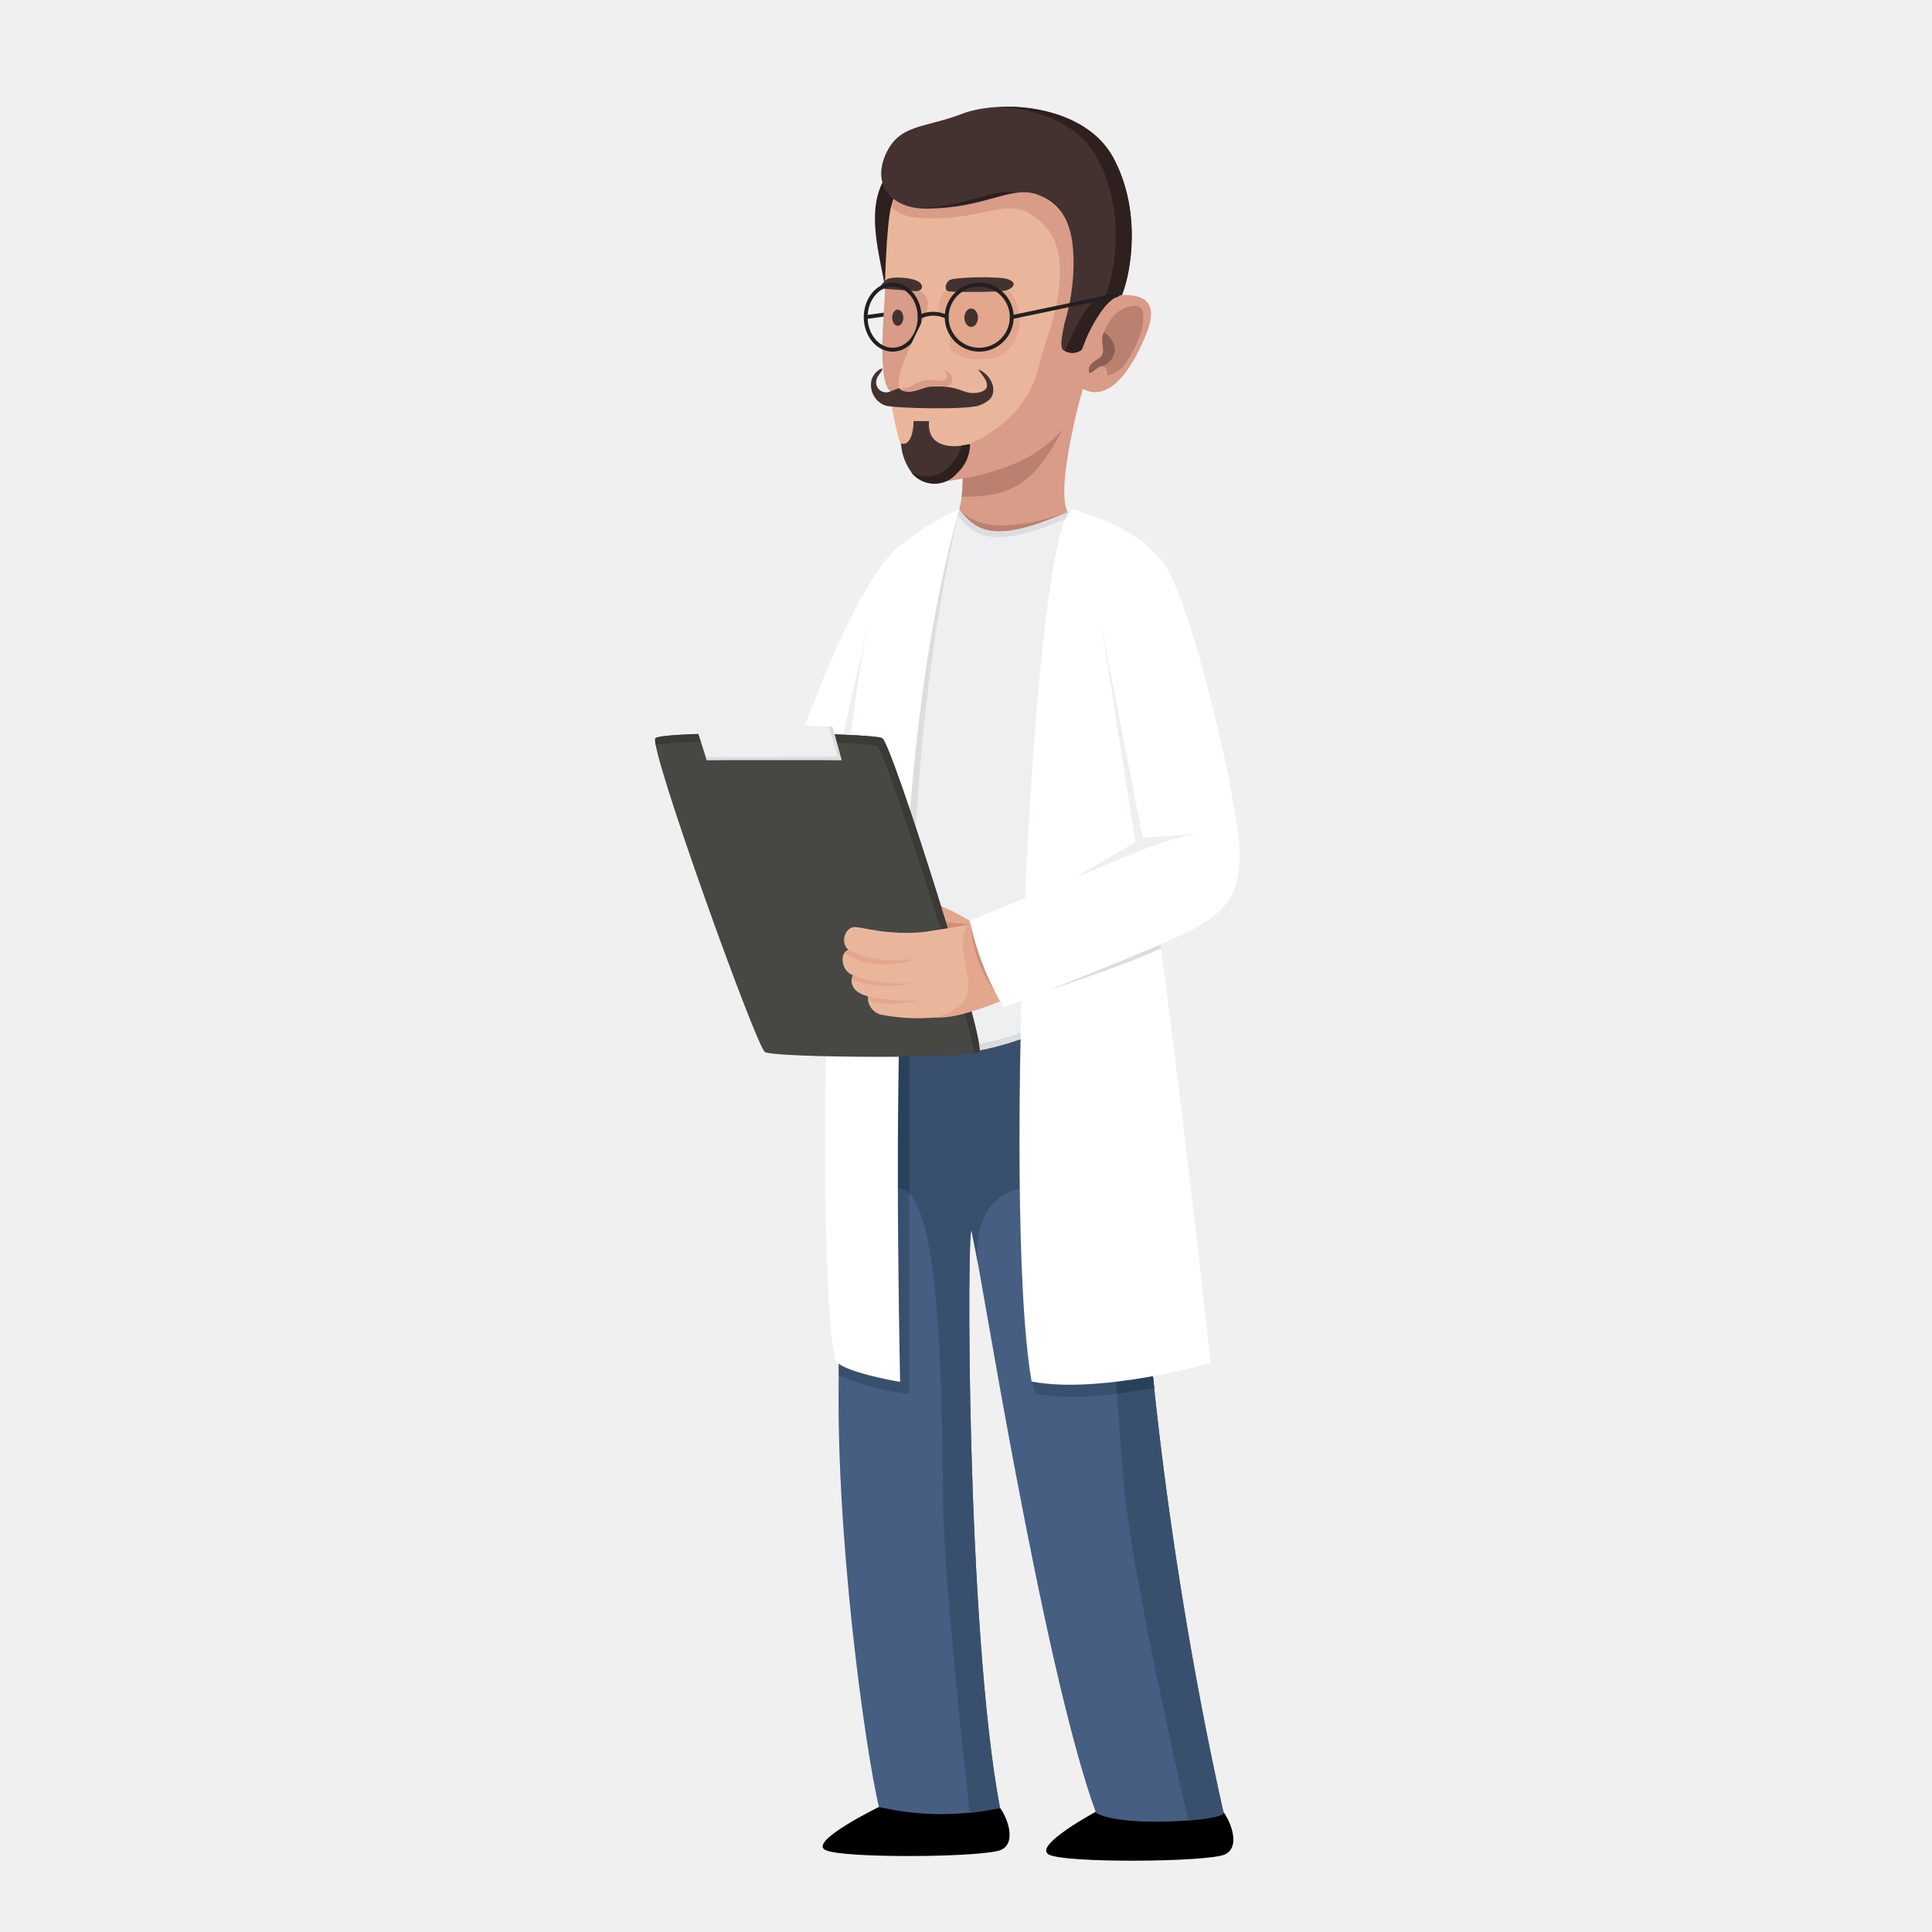
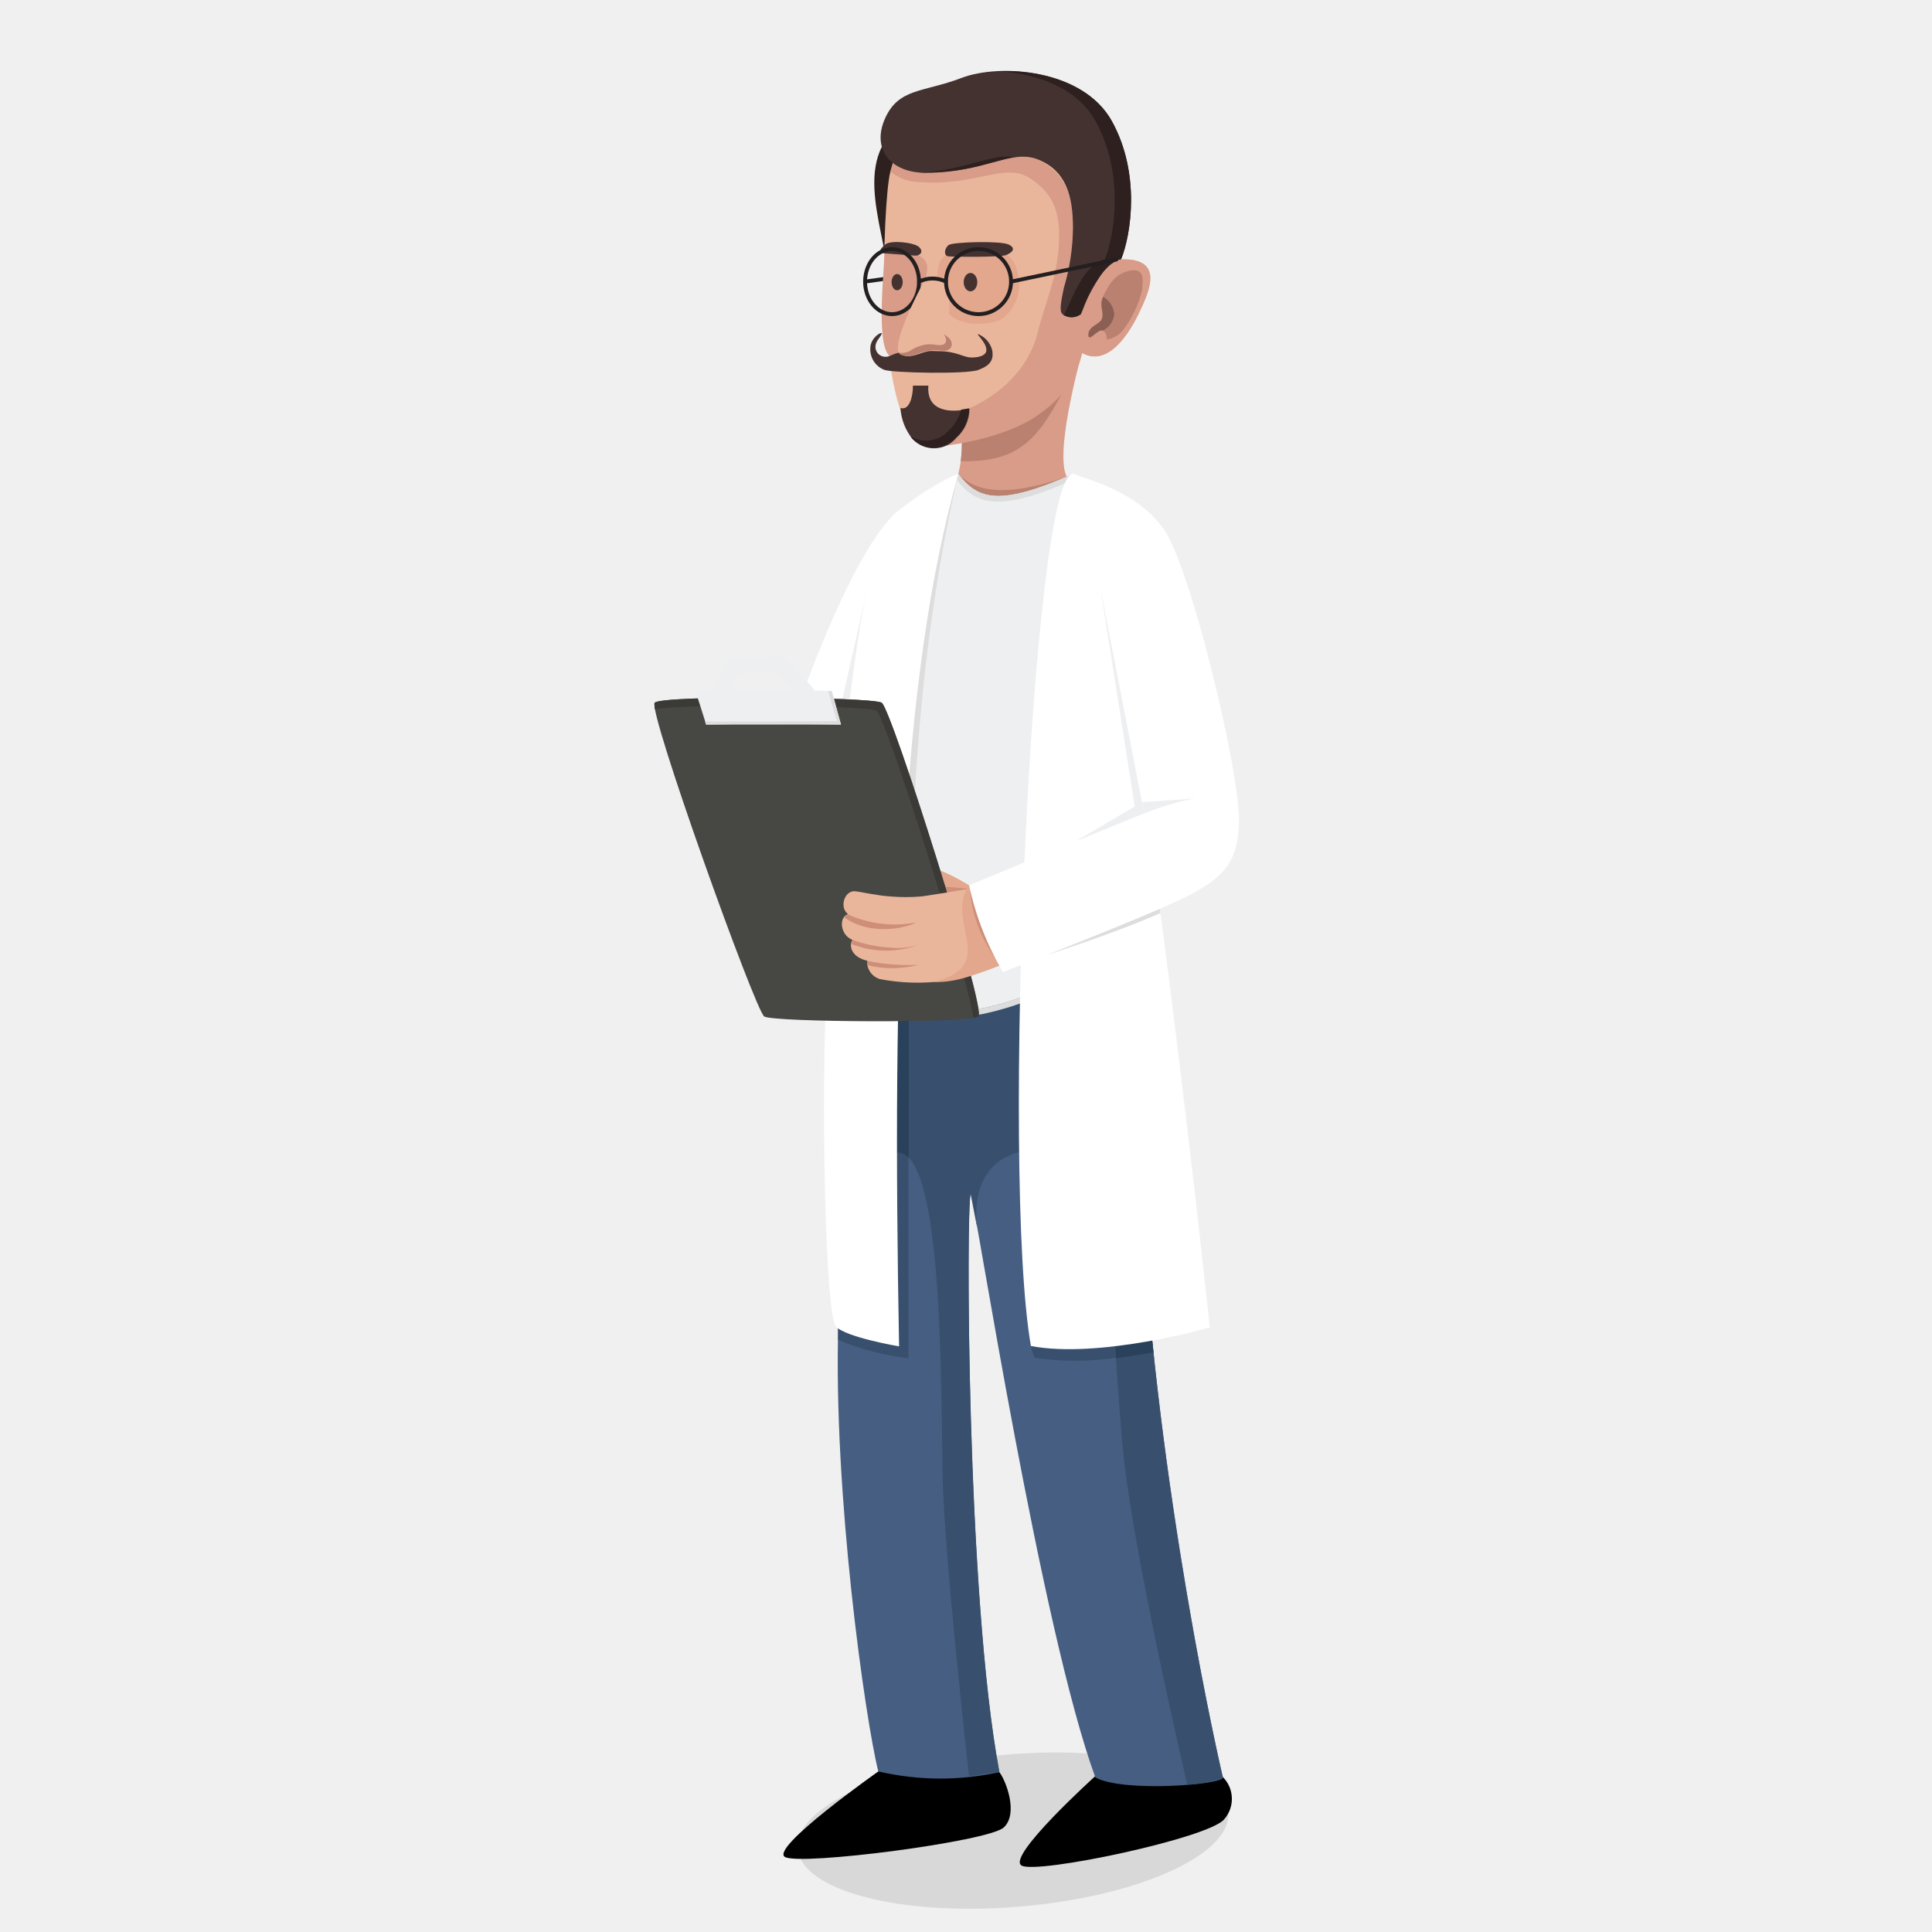
<svg xmlns="http://www.w3.org/2000/svg" id="Layer_1" data-name="Layer 1" viewBox="0 0 250 250">
  <defs>
-     <style>.cls-1,.cls-4{fill:#38506e;}.cls-1{opacity:0;}.cls-2{fill:#506892;}.cls-3{fill:#455e82;}.cls-5{fill:#29415b;}.cls-6{fill:#d89c88;}.cls-7{fill:#ba8170;}.cls-8{fill:#eeeff1;}.cls-9{fill:#ddd;}.cls-10{fill:#fff;}.cls-11{fill:#e2a78d;}.cls-12{fill:#ce8e77;}.cls-13{fill:#474744;}.cls-14{fill:#3b3a37;}.cls-15{fill:#eab69b;}.cls-16{fill:#2d201f;}.cls-17,.cls-20{fill:none;stroke:#231f20;stroke-miterlimit:10;stroke-width:0.5px;}.cls-18{fill:#443231;}.cls-19{fill:#8c5f54;}.cls-20{stroke-linecap:round;}</style>
+     <style>.cls-1,.cls-4{fill:#38506e;}.cls-1{opacity:0;}.cls-2{opacity:0.1;}.cls-3{fill:#455e82;}.cls-5{fill:#29415b;}.cls-6{fill:#d89c88;}.cls-7{fill:#ba8170;}.cls-8{fill:#eeeff1;}.cls-9{fill:#ddd;}.cls-10{fill:#506892;}.cls-11{fill:#fff;}.cls-12{fill:#e2a78d;}.cls-13{fill:#ce8e77;}.cls-14{fill:#474744;}.cls-15{fill:#3b3a37;}.cls-16,.cls-19,.cls-22{fill:none;}.cls-16{stroke:#eeeff1;stroke-linejoin:round;stroke-width:2px;}.cls-16,.cls-22{stroke-linecap:round;}.cls-17{fill:#eab69b;}.cls-18{fill:#2d201f;}.cls-19,.cls-22{stroke:#231f20;stroke-miterlimit:10;stroke-width:0.5px;}.cls-20{fill:#443231;}.cls-21{fill:#8c5f54;}</style>
  </defs>
  <rect class="cls-1" width="250" height="250" />
-   <path d="M113.74,233.82s-9,4.38-7,5.54,20.72,1,22.82,0,.64-4.41-.17-5.44S113.74,233.82,113.74,233.82Z" transform="translate(0 0)" />
-   <path d="M141.83,234.42s-8.13,4.37-6.14,5.54,20.71,1,22.82,0,.64-4.41-.17-5.44S141.83,234.42,141.83,234.42Z" transform="translate(0 0)" />
-   <line class="cls-2" x1="134.85" y1="132.3" x2="116.1" y2="132.47" />
-   <path class="cls-3" d="M134.85,132.3l12.91,19.38c-.27,28.62,7.72,71.19,10.58,82.92.15.92-12.87,2-16.51,0-7-19.07-15.46-73.48-16.09-75.41C124.13,146.36,127.45,137.63,134.85,132.3Z" transform="translate(0 0)" />
-   <path class="cls-3" d="M116.1,132.47s-6.83,21.72-7.52,43.46,3.47,51.08,5.16,57.89a35.39,35.39,0,0,0,15.66.1c-4.4-23.32-4.28-76.66-3.66-74.73C123.75,147.38,120.59,138.33,116.1,132.47Z" transform="translate(0 0)" />
-   <path class="cls-4" d="M125.74,159.18v0l-1.61-23.49h-9c-1.89,6.81-6.06,9.85-6.59,26.59,0,.54,0,8.12,0,8.68,2.48,1.59,3.09,5.77,5.84,5.82,0,0-4.28-23,1.86-23s5.56,32.35,5.85,42.73,3.38,38.05,3.38,38.05l.33,0,3.6-.56C125,210.66,125.12,157.55,125.74,159.18Z" transform="translate(0 0)" />
-   <path class="cls-4" d="M158.34,234.6a495.89,495.89,0,0,1-9.17-56.72l-2.78-28.26L134.85,132.3l-8.63.08c-2.63,1-4.48,2.11-4.48,3.29,0,4.05,4.86,28.17,5,28.78-.11-.54-2-9.56,6.26-10.9,11.82-1.46,10.95,25.9,12.58,40s8.19,42,8.19,42h0a16.27,16.27,0,0,0,4.37-.75Z" transform="translate(0 0)" />
-   <path class="cls-4" d="M117.64,136.64v43.73a32.93,32.93,0,0,1-9.1-2.39l-.41-41.67Z" transform="translate(0 0)" />
-   <path class="cls-5" d="M108.58,162.26c0,.54,0,8.12,0,8.68,2.48,1.59,3.09,5.77,5.84,5.82,0,0-4.28-23,1.86-23a2,2,0,0,1,1.4.68V136.64l-2.74-.1C112.92,142.77,109.09,146.25,108.58,162.26Z" transform="translate(0 0)" />
-   <path class="cls-4" d="M133.49,178.85l.51,1.52c6,.86,9.7.12,15.35-.76l-.18-1.73Z" transform="translate(0 0)" />
-   <path class="cls-5" d="M144.52,180.34c1.51-.2,3.07-.45,4.83-.73l-.18-1.73-4.82.3C144.41,178.9,144.46,179.62,144.52,180.34Z" transform="translate(0 0)" />
-   <path class="cls-4" d="M125.74,159.19c-.93-13.62,12.17-17.53,19.83-5.7l-1.87-24-23.3,3.33C120.77,139,123.4,155.69,125.74,159.19Z" transform="translate(0 0)" />
-   <path class="cls-6" d="M140.11,50.28s-4.24,15-1.43,16.61c-3.57,4.91-15.42,2.37-14.55-1s.44-8.17-.83-9.12S140.11,50.28,140.11,50.28Z" transform="translate(0 0)" />
-   <path class="cls-7" d="M140.11,50.28c-4.94,10.27-6.88,14.14-15.67,14a23.55,23.55,0,0,0,.14-2.4Z" transform="translate(0 0)" />
-   <path class="cls-7" d="M138.17,66.27c-9.43,4.17-11.48,3.09-14.06-.36C126.67,68.72,131.55,68.55,138.17,66.27Z" transform="translate(0 0)" />
-   <path class="cls-8" d="M124.11,65.91c-6.1,16.12-7.71,41.93-8,62.68,0,2.15,0,4.24,0,6.26,4,1.28,10.26,1.42,18.83-2.24l.46-7.61L139,65.91C129.56,70.08,126.69,69.36,124.11,65.91Z" transform="translate(0 0)" />
-   <path class="cls-9" d="M138.94,66.7l.05-.79c-9.43,4.17-12.3,3.45-14.88,0-.26.69-.51,1.4-.75,2.11l.51-1.4C126.45,70.06,129.55,70.84,138.94,66.7Z" transform="translate(0 0)" />
-   <path class="cls-9" d="M134.89,132.61c-8.57,3.65-14.79,3.52-18.83,2.24v.77c4,1.27,10.26,1.41,18.83-2.24Z" transform="translate(0 0)" />
-   <path class="cls-9" d="M124.13,65.91c-4.89,21.18-6.31,43.07-6.32,66.9l-1.71-.34C115.75,107.87,117.74,85.13,124.13,65.91Z" transform="translate(0 0)" />
-   <path class="cls-10" d="M116,71c-5.24,4.72-11.49,21.68-12.39,24.51s7.15.59,7.15.59S121.19,66.3,116,71Z" transform="translate(0 0)" />
-   <path class="cls-8" d="M110.09,95.11c2-4.48,2.22-14.23,2.22-14.23L109.1,95.07Z" transform="translate(0 0)" />
-   <path class="cls-10" d="M124.13,65.91s-3.07,1-8.17,5.11-7.9,42.89-8.8,59.24-.22,44.59,1.14,46,8.17,2.56,8.17,2.56C115.52,129,116.64,92.47,124.13,65.91Z" transform="translate(0 0)" />
-   <path class="cls-10" d="M138.94,65.91c5.95,0,17.7,110.47,17.7,110.47s-14.3,4.09-23.15,2.39C129.57,156.47,133.6,65.91,138.94,65.91Z" transform="translate(0 0)" />
-   <path class="cls-11" d="M120.09,116.85c2,0,6.65,3.09,6.65,3.09a15.65,15.65,0,0,1-6.79.62S118.1,116.85,120.09,116.85Z" transform="translate(0 0)" />
-   <polygon class="cls-12" points="122.64 120.11 125.59 119.61 122.41 119.35 122.64 120.11" />
-   <path class="cls-13" d="M84.81,95.53c1-1,28.09-.76,29.36,0s13.58,39.7,12.54,40.6-26.58.76-27.73,0S83.85,96.49,84.81,95.53Z" transform="translate(0 0)" />
-   <path class="cls-14" d="M114.17,95.53c-1.27-.76-28.4-1-29.36,0-.07.07,0,.38,0,.84,4.3-.73,27.52-.51,28.69.2s11.77,34,12.55,39.74a1.94,1.94,0,0,0,.63-.18C127.75,135.23,115.44,96.3,114.17,95.53Z" transform="translate(0 0)" />
-   <path class="cls-8" d="M90.06,94l1.39,4.35c4.25-.09,10.55-.14,17.44,0L107.71,94C102.4,93.84,95,93.81,90.06,94Z" transform="translate(0 0)" />
-   <polygon class="cls-9" points="91.45 98.36 108.89 98.36 107.71 94.02 107.23 94.02 108.38 97.92 91.32 97.96 91.45 98.36" />
-   <path class="cls-15" d="M119.3,120.63c1.31-.17,6.29-1,6.29-1s5.9,9,4,9.87a27.91,27.91,0,0,1-7.45,2.06C120.22,131.71,118,120.8,119.3,120.63Z" transform="translate(0 0)" />
-   <path class="cls-15" d="M120.28,128.15h-7.07c-1.42,0-1.16,2.56.72,3.14a25.63,25.63,0,0,0,8.23.25C124.27,131.24,121.79,128.15,120.28,128.15Z" transform="translate(0 0)" />
-   <path class="cls-11" d="M112.33,129.5a13.59,13.59,0,0,0,6.62-.06l-6.62-.52A1.88,1.88,0,0,0,112.33,129.5Z" transform="translate(0 0)" />
-   <path class="cls-15" d="M119.43,125.73H111.3c-1.41,0-1.82,2.44.83,3.14s7.28.81,8.28.29S119.43,125.73,119.43,125.73Z" transform="translate(0 0)" />
-   <path class="cls-11" d="M118.91,126.86l-8.51-.64h0a1.24,1.24,0,0,0-.18.51A11.94,11.94,0,0,0,118.91,126.86Z" transform="translate(0 0)" />
-   <path class="cls-15" d="M118.94,123l-8.78-.15c-1.61,0-1.48,2.74.24,3.37a16.79,16.79,0,0,0,4.87,1,8.69,8.69,0,0,0,4-.49C120.27,126.12,118.94,123,118.94,123Z" transform="translate(0 0)" />
-   <path class="cls-11" d="M118.51,124.05a.83.83,0,0,1,.43-1l-8.78-.15a1,1,0,0,0-.85.39C112.16,125.37,116.17,125,118.51,124.05Z" transform="translate(0 0)" />
-   <path class="cls-15" d="M119.3,120.63a23.91,23.91,0,0,1-4,0c-1.9-.13-3.75-.59-4.58-.67-1.5-.13-2.16,2.45-.62,3.13a13.25,13.25,0,0,0,4.73,1.13,13.08,13.08,0,0,0,4.25-.33C120.09,123.6,120.12,120.51,119.3,120.63Z" transform="translate(0 0)" />
-   <path class="cls-11" d="M125.49,119.15c-3.25,4.68,4.06,10.33-4.59,12.52,3,.11,5.62-1.06,8.65-2.19Z" transform="translate(0 0)" />
-   <path class="cls-12" d="M125.59,119.61a17.24,17.24,0,0,0,4,9.87Z" transform="translate(0 0)" />
-   <path class="cls-10" d="M138.94,65.91c2.26.83,8.29,2.34,11.74,7.15s9.72,30.9,9.72,37.54-10.89,7.05-12.26-.75S142.6,83.29,138.94,65.91Z" transform="translate(0 0)" />
-   <path class="cls-9" d="M150.24,122.73l-.08-.53-14.69,6S144.85,125.18,150.24,122.73Z" transform="translate(0 0)" />
-   <polygon class="cls-8" points="148.14 109.85 154.75 107.92 147.87 108.4 148.14 109.85" />
-   <path class="cls-10" d="M125.49,119.15s19-7.87,22.65-9.3,12.26-4.3,12.26.75-1.59,7.19-5.89,9.57-24.64,10.21-24.64,10.21A37.16,37.16,0,0,1,125.49,119.15Z" transform="translate(0 0)" />
-   <polygon class="cls-8" points="147.86 108.43 147.87 108.4 147.86 108.41 142.51 80.88 146.92 108.96 139.27 113.47 147.12 110.25 148.14 109.85 147.86 108.43" />
-   <path class="cls-16" d="M116,21.34c-6.21,5.3.13,16.2-1.37,20.43l2.09-4.23,1.43-15.35S121.05,18.53,116,21.34Z" transform="translate(0 0)" />
-   <line class="cls-17" x1="112.02" y1="41.04" x2="114.85" y2="40.64" />
-   <path class="cls-15" d="M129.48,17.26c-11.33,0-13.37,6.46-14.22,9.7s-2.55,34,5.36,35.61c8.26-1.87,15.41-1.74,19.49-12.29,3.41,1.87,6.16-2.63,7.42-5.32s3.48-7.28-3-6.77C147,24.06,140.8,17.26,129.48,17.26Z" transform="translate(0 0)" />
-   <path class="cls-6" d="M116.89,37.17s2.77,0,3.15,1.74S116.69,50,116.55,50.48c-3.33,2.35-2.27-8.33-2-13.1l2.75-.21" transform="translate(0 0)" />
-   <path class="cls-18" d="M117.33,50.15c-1.57,0-1.93.62-2.62.62a1.28,1.28,0,0,1-1.34-1.25c0-.76.51-1.12.79-1.66s-1.45.35-1.45,1.79a2.83,2.83,0,0,0,1.8,2.81c1,.38,10.61.61,12.21,0s1.93-1.34,1.78-2.46a3.11,3.11,0,0,0-1.78-2.14c-.48-.16,1,1,1,2,0,.61-.68,1-1.87,1S124,50,121.42,50C119.56,50,118.52,50.15,117.33,50.15Z" transform="translate(0 0)" />
-   <path class="cls-11" d="M121.6,38.72c.47-1.2,1.51-1.86,5.11-1.89s4.71,1,5.16,3.6A5.58,5.58,0,0,1,130,45.71c-1.07.9-5.3,1.37-7-.45A7.82,7.82,0,0,1,121.6,38.72Z" transform="translate(0 0)" />
-   <path class="cls-6" d="M137.56,45.26c-.47-.41-.1-2,.17-3.37a27.6,27.6,0,0,0,1.19-7.78c0-4.25-.92-7-4.46-8.85S127.71,27,119.82,27a5.71,5.71,0,0,1-4.07-1.61c-.18.52-.33,1-.44,1.45a5.81,5.81,0,0,0,3.32,1.33c7.86.67,11.36-2.62,14.73-.46s4.06,5,3.7,9.2S135.23,44,134.34,47.7s-3.71,7.41-8.85,9.76c-3.83,2-1.88,2.9-3.31,4.85,4.34-.59,15.61-2.36,17.93-12C140.11,50.28,143.13,43.2,137.56,45.26Z" transform="translate(0 0)" />
-   <path class="cls-18" d="M137.73,41.89a27.6,27.6,0,0,0,1.19-7.78c0-4.25-.92-7.39-4.46-8.85S127.71,27,119.82,27c-4.41,0-7-3-5.23-7s5-3.38,9.93-5.28,15.69-1.16,19.44,5.58,2.48,14.72,1.2,17.88c-2.43.54-3.9,4.16-5.22,7.1a2,2,0,0,1-2.38,0C137.09,44.85,137.46,43.29,137.73,41.89Z" transform="translate(0 0)" />
-   <path class="cls-16" d="M144,20.28c-2.82-5.07-9.57-6.74-14.87-6.45,4.86.21,10.3,2,12.76,6.45,3.74,6.74,2.48,14.72,1.2,17.88-2.43.54-3.9,4.16-5.22,7.1l-.16.08a2,2,0,0,0,2.27-.08c1.32-2.94,2.79-6.56,5.22-7.1C146.44,35,147.7,27,144,20.28Z" transform="translate(0 0)" />
-   <path class="cls-16" d="M119.06,26.92a6.34,6.34,0,0,0,.76,0c5.6,0,8.84-1.59,11.52-2C128.36,24.42,125.27,26.63,119.06,26.92Z" transform="translate(0 0)" />
-   <path class="cls-6" d="M147.53,45c1.23-2.6,3.31-7-2.42-6.79-2.57.44-7.14,8.74-5,12.11C143.52,52.15,146.27,47.65,147.53,45Z" transform="translate(0 0)" />
-   <path class="cls-7" d="M146.44,39.62c-1.9.3-2.91,1.71-3.74,3.67-.32,1.07.19,1.62,0,2.49s-1.79,1-1.79,2.13,1.22-.79,1.86-.51.51,1.15.51,1.15a3.3,3.3,0,0,0,2.17-1.27,13.86,13.86,0,0,0,2.42-5.13C147.93,41.11,148.35,39.32,146.44,39.62Z" transform="translate(0 0)" />
-   <path class="cls-19" d="M144.28,45.26A2.89,2.89,0,0,0,142.84,43l0,0-.16.46c-.21.94.22,1.48,0,2.29s-1.79,1-1.79,2.13,1.22-.79,1.86-.51A2.63,2.63,0,0,0,144.28,45.26Z" transform="translate(0 0)" />
-   <path class="cls-18" d="M114.55,37.38l4,.3c.6,0,1.1-.52.46-1.13s-3.67-.91-4.36-.32S113.65,37.32,114.55,37.38Z" transform="translate(0 0)" />
-   <path class="cls-18" d="M118.21,54.49h2c-.23,2.72,1.79,3.77,5.32,3a5.1,5.1,0,0,1-1.68,3.75,3.8,3.8,0,0,1-5.7.14,7,7,0,0,1-1.56-4C117.79,57.77,118.23,55.83,118.21,54.49Z" transform="translate(0 0)" />
-   <path class="cls-16" d="M124.46,57.63a5.87,5.87,0,0,1-1.56,2.67,3.93,3.93,0,0,1-5,.77c.07.09.13.19.21.28a3.8,3.8,0,0,0,5.7-.14,5.1,5.1,0,0,0,1.68-3.75C125.13,57.54,124.79,57.59,124.46,57.63Z" transform="translate(0 0)" />
-   <ellipse class="cls-18" cx="116.17" cy="41.11" rx="0.72" ry="1.05" />
-   <ellipse class="cls-18" cx="125.67" cy="41.11" rx="0.88" ry="1.19" />
-   <path class="cls-18" d="M130.29,37.55c-.84.31-6.85.24-7.49.16s-.52-1.06.06-1.46,6.62-.55,7.69-.08S131.14,37.24,130.29,37.55Z" transform="translate(0 0)" />
-   <ellipse class="cls-17" cx="115.51" cy="41.04" rx="3.49" ry="4.21" />
-   <path class="cls-15" d="M119.56,41.19c-.33.55-4.56,8.56-2.91,9.29s2.8-.72,4.92-.53c1.18.11,2-9,.79-9.06C121.4,40.63,119.88,40.64,119.56,41.19Z" transform="translate(0 0)" />
-   <line class="cls-20" x1="144.54" y1="38.19" x2="130.92" y2="41.04" />
-   <path class="cls-20" d="M122.5,41a4,4,0,0,0-3.5,0" transform="translate(0 0)" />
-   <circle class="cls-17" cx="126.71" cy="41.04" r="4.21" />
-   <path class="cls-6" d="M116.4,50.24a2.33,2.33,0,0,0,1.5-.28,4.93,4.93,0,0,1,2.13-.8c1-.1,1.93.35,2.34-.13s-.18-1.18-.18-1.18.87.43,1,1a.79.79,0,0,1-.58,1.08c-.46.18-.68-.09-2,0-1.14.1-2.33.72-2.88.72C116.55,50.72,116.4,50.24,116.4,50.24Z" transform="translate(0 0)" />
+   <ellipse class="cls-2" cx="131.09" cy="236.87" rx="27.95" ry="9.87" transform="translate(-19.3 11.76) rotate(-4.78)" />
+   <path d="M113.66,229.22s-14.08,9.91-12.09,11.07,26.38-2,28.32-3.82.24-6.12-.57-7.15S113.66,229.22,113.66,229.22Z" transform="translate(0 0)" />
+   <path d="M141.74,229.82s-11.54,10.42-9.55,11.58,24.34-3.57,26.23-6a4,4,0,0,0-.17-5.44C157.45,228.89,141.74,229.82,141.74,229.82Z" transform="translate(0 0)" />
+   <path class="cls-3" d="M134.77,127.7l12.91,19.38c-.28,28.62,7.72,71.19,10.57,82.92.16.92-12.87,2-16.51,0-7-19.07-15.45-73.48-16.08-75.41C124,141.76,127.37,133,134.77,127.7Z" transform="translate(0 0)" />
+   <path class="cls-3" d="M116,127.87s-6.83,21.72-7.52,43.47,3.47,51.07,5.17,57.88a35.38,35.38,0,0,0,15.66.1c-4.41-23.32-4.29-76.66-3.66-74.73C123.66,142.78,120.51,133.73,116,127.87Z" transform="translate(0 0)" />
+   <path class="cls-4" d="M149.08,173.28,146.3,145l-1.26-1.9-1.42-18.24-23.3,3.33c0,.8.13,1.77.24,2.86h-5.48c-.08.3-.17.59-.26.87l-6.78-.23.41,41.68a33.28,33.28,0,0,0,9.1,2.38v-26c4.64,4.62,4.19,32.54,4.45,42.05.28,10.38,3.39,38,3.39,38l.32,0,3.61-.56c-4.26-22.55-4.29-73.13-3.72-74.73.58,3,1,5.09,1,5.26-.11-.54-2-9.56,6.26-10.9,8.22-1,10.31,11.91,11.36,24.63l-10.86.68.51,1.51a35.49,35.49,0,0,0,10.52,0c.37,4.81.63,9.48,1.06,13.23,1.63,14.12,8.18,42,8.18,42h0a16.19,16.19,0,0,0,4.37-.75,2.18,2.18,0,0,0,.21-.22A498.18,498.18,0,0,1,149.08,173.28Z" transform="translate(0 0)" />
+   <path class="cls-5" d="M108.49,157.66c0,.54,0,8.12,0,8.68,2.49,1.59,3.1,5.77,5.85,5.82,0,0-4.28-23,1.85-23a1.94,1.94,0,0,1,1.4.67V132l-2.73-.1C112.83,138.17,109,141.65,108.49,157.66Z" transform="translate(0 0)" />
+   <path class="cls-5" d="M144.43,175.75c1.51-.21,3.07-.46,4.83-.74l-.18-1.73-4.82.3C144.32,174.3,144.38,175,144.43,175.75Z" transform="translate(0 0)" />
+   <path class="cls-6" d="M140,45.68s-4.24,15-1.44,16.61c-3.57,4.91-15.42,2.37-14.55-1s.45-8.18-.83-9.13S140,45.68,140,45.68Z" transform="translate(0 0)" />
+   <path class="cls-7" d="M140,45.68c-4.95,10.27-6.89,14.15-15.68,14a23.74,23.74,0,0,0,.15-2.4Z" transform="translate(0 0)" />
+   <path class="cls-7" d="M138.08,61.67c-9.42,4.17-11.48,3.09-14.05-.35C126.58,64.12,131.46,64,138.08,61.67Z" transform="translate(0 0)" />
+   <path class="cls-8" d="M124,61.32c-6.1,16.11-7.72,41.92-8,62.68,0,2.14,0,4.23,0,6.25,4,1.28,10.26,1.42,18.82-2.24l.47-7.61,3.63-59.08C129.48,65.48,126.6,64.76,124,61.32Z" transform="translate(0 0)" />
+   <path class="cls-9" d="M138.86,62.1l0-.78c-9.42,4.16-12.3,3.44-14.87,0-.26.68-.51,1.39-.75,2.11q.24-.72.51-1.41C126.36,65.46,129.47,66.25,138.86,62.1Z" transform="translate(0 0)" />
+   <path class="cls-9" d="M134.8,128c-8.56,3.66-14.79,3.52-18.82,2.24V131c4,1.27,10.26,1.41,18.82-2.24Z" transform="translate(0 0)" />
+   <line class="cls-10" x1="134.77" y1="127.7" x2="116.01" y2="127.87" />
+   <path class="cls-9" d="M124,61.32c-4.88,21.17-6.31,43.07-6.31,66.89l-1.72-.34C115.67,103.27,117.65,80.53,124,61.32Z" transform="translate(0 0)" />
+   <path class="cls-11" d="M115.87,66.42c-5.23,4.73-11.49,21.68-12.38,24.51s7.15.59,7.15.59S121.11,61.7,115.87,66.42Z" transform="translate(0 0)" />
+   <path class="cls-8" d="M110,90.52c2-4.49,2.21-14.24,2.21-14.24L109,90.47Z" transform="translate(0 0)" />
+   <path class="cls-11" d="M124,61.32s-3.06,1-8.17,5.1-7.89,42.9-8.79,59.24-.23,44.59,1.13,46,8.17,2.56,8.17,2.56C115.43,124.42,116.55,87.87,124,61.32Z" transform="translate(0 0)" />
+   <path class="cls-11" d="M138.85,61.32c6,0,17.7,110.46,17.7,110.46s-14.3,4.09-23.15,2.39C129.49,151.87,133.52,61.32,138.85,61.32Z" transform="translate(0 0)" />
+   <path class="cls-12" d="M120,112.25c2,0,6.65,3.09,6.65,3.09a15.68,15.68,0,0,1-6.8.62S118,112.25,120,112.25Z" transform="translate(0 0)" />
+   <polygon class="cls-13" points="122.55 115.51 125.51 115.01 122.32 114.75 122.55 115.51" />
+   <path class="cls-14" d="M84.72,90.93c1-1,28.1-.76,29.37,0s13.57,39.71,12.53,40.6-26.58.76-27.73,0S83.77,91.89,84.72,90.93Z" transform="translate(0 0)" />
+   <path class="cls-15" d="M114.09,90.93c-1.27-.76-28.41-1-29.37,0-.07.07,0,.38,0,.84,4.3-.73,27.53-.51,28.7.2s11.76,34,12.54,39.74a1.47,1.47,0,0,0,.63-.18C127.66,130.64,115.35,91.7,114.09,90.93Z" transform="translate(0 0)" />
+   <path class="cls-8" d="M90,89.41l1.38,4.35c4.25-.09,10.56-.14,17.45,0l-1.19-4.34C102.31,89.24,94.92,89.21,90,89.41Z" transform="translate(0 0)" />
+   <polygon class="cls-9" points="91.36 93.76 108.81 93.76 107.62 89.42 107.15 89.42 108.3 93.32 91.23 93.36 91.36 93.76" />
+   <polyline class="cls-16" points="93.32 89.42 95.02 86.18 100.99 86.02 104.42 89.64" />
+   <path class="cls-17" d="M119.22,116c1.3-.17,6.29-1,6.29-1s5.9,9,4,9.87a27.81,27.81,0,0,1-7.45,2.06C120.13,127.11,117.92,116.2,119.22,116Z" transform="translate(0 0)" />
+   <path class="cls-17" d="M120.19,123.55h-7.07c-1.41,0-1.16,2.56.72,3.14a25.65,25.65,0,0,0,8.23.25C124.19,126.64,121.7,123.55,120.19,123.55Z" transform="translate(0 0)" />
+   <path class="cls-13" d="M112.25,124.9a13.59,13.59,0,0,0,6.62-.06l-6.62-.52A1.61,1.61,0,0,0,112.25,124.9Z" transform="translate(0 0)" />
+   <path class="cls-17" d="M119.34,121.13h-8.13c-1.4,0-1.81,2.44.83,3.14s7.28.81,8.28.29S119.34,121.13,119.34,121.13Z" transform="translate(0 0)" />
+   <path class="cls-13" d="M118.83,122.26l-8.51-.64h0a1.17,1.17,0,0,0-.19.51A12,12,0,0,0,118.83,122.26Z" transform="translate(0 0)" />
+   <path class="cls-17" d="M118.85,118.4l-8.77-.15c-1.62,0-1.49,2.74.24,3.37a16.66,16.66,0,0,0,4.86,1,8.63,8.63,0,0,0,4-.49C120.18,121.52,118.85,118.4,118.85,118.4Z" transform="translate(0 0)" />
+   <path class="cls-13" d="M118.42,119.45a.83.83,0,0,1,.43-1l-8.77-.15a1,1,0,0,0-.86.39C112.07,120.77,116.09,120.44,118.42,119.45Z" transform="translate(0 0)" />
+   <path class="cls-17" d="M119.22,116a23,23,0,0,1-4,0c-1.89-.13-3.75-.59-4.57-.67-1.5-.13-2.17,2.45-.62,3.13a14.78,14.78,0,0,0,9,.81C120,119,120,115.91,119.22,116Z" transform="translate(0 0)" />
+   <path class="cls-12" d="M125.4,114.55c-3.24,4.69,4.06,10.33-4.58,12.52,3,.11,5.61-1.06,8.64-2.19Z" transform="translate(0 0)" />
+   <path class="cls-13" d="M125.51,115a17.16,17.16,0,0,0,4,9.87Z" transform="translate(0 0)" />
+   <path class="cls-11" d="M138.85,61.32c2.27.82,8.3,2.33,11.74,7.15s9.73,30.89,9.73,37.53-10.9,7-12.27-.74S142.51,78.69,138.85,61.32Z" transform="translate(0 0)" />
+   <path class="cls-9" d="M150.16,118.14l-.08-.54-14.69,6S144.77,120.58,150.16,118.14Z" transform="translate(0 0)" />
+   <polygon class="cls-8" points="148.05 105.26 154.66 103.32 147.79 103.8 148.05 105.26" />
+   <path class="cls-11" d="M125.4,114.55s19-7.87,22.65-9.29,12.27-4.31,12.27.74-1.59,7.19-5.9,9.57-24.63,10.21-24.63,10.21A37.09,37.09,0,0,1,125.4,114.55Z" transform="translate(0 0)" />
+   <polygon class="cls-8" points="147.77 103.83 147.79 103.8 147.77 103.81 142.43 76.28 146.83 104.36 139.18 108.87 147.03 105.66 148.05 105.26 147.77 103.83" />
+   <path class="cls-18" d="M115.91,16.74c-6.2,5.3.14,16.2-1.36,20.43l2.08-4.23,1.43-15.35S121,13.93,115.91,16.74Z" transform="translate(0 0)" />
+   <line class="cls-19" x1="111.94" y1="36.44" x2="114.76" y2="36.04" />
+   <path class="cls-17" d="M129.39,12.66c-11.33,0-13.36,6.46-14.21,9.7s-2.56,34,5.35,35.62c8.26-1.88,15.41-1.75,19.5-12.3,3.4,1.87,6.15-2.63,7.42-5.31s3.47-7.29-3-6.78C146.9,19.47,140.72,12.66,129.39,12.66Z" transform="translate(0 0)" />
+   <path class="cls-6" d="M116.81,32.58s2.76,0,3.15,1.74-3.36,11-3.49,11.56c-3.34,2.36-2.28-8.33-2-13.09l2.74-.21" transform="translate(0 0)" />
+   <path class="cls-20" d="M117.24,45.55c-1.57,0-1.93.62-2.61.62a1.29,1.29,0,0,1-1.35-1.25c0-.76.51-1.11.79-1.66s-1.45.35-1.45,1.79a2.83,2.83,0,0,0,1.81,2.81c1,.38,10.6.61,12.2,0s1.93-1.34,1.78-2.46a3.06,3.06,0,0,0-1.78-2.14c-.48-.16,1,1,1,2,.05.61-.69,1-1.88,1s-1.85-.82-4.39-.82C119.48,45.35,118.44,45.55,117.24,45.55Z" transform="translate(0 0)" />
+   <path class="cls-12" d="M121.51,34.12c.47-1.19,1.52-1.86,5.11-1.89s4.72,1,5.17,3.6a5.55,5.55,0,0,1-1.92,5.28c-1.06.9-5.3,1.37-7-.45A7.85,7.85,0,0,1,121.51,34.12Z" transform="translate(0 0)" />
+   <path class="cls-6" d="M137.47,40.66c-.47-.41-.09-2,.18-3.37a28,28,0,0,0,1.19-7.78c0-4.25-.92-7-4.46-8.85s-6.76,1.7-14.64,1.7a5.71,5.71,0,0,1-4.08-1.61c-.18.52-.32,1-.44,1.45a5.85,5.85,0,0,0,3.33,1.34c7.85.66,11.36-2.63,14.73-.47s4.05,5,3.69,9.2-1.82,7.17-2.72,10.83-3.71,7.41-8.85,9.76c-3.83,2-1.87,2.9-3.31,4.85,4.35-.59,15.61-2.36,17.94-12C140,45.68,143,38.6,137.47,40.66Z" transform="translate(0 0)" />
+   <path class="cls-20" d="M137.65,37.29a28,28,0,0,0,1.19-7.78c0-4.25-.92-7.39-4.46-8.85s-6.76,1.7-14.64,1.7c-4.41,0-7-3-5.23-7s4.95-3.38,9.92-5.28,15.7-1.16,19.44,5.58,2.49,14.72,1.2,17.88c-2.42.54-3.89,4.16-5.21,7.1a2,2,0,0,1-2.39,0C137,40.25,137.38,38.69,137.65,37.29Z" transform="translate(0 0)" />
+   <path class="cls-18" d="M143.87,15.68c-2.81-5.06-9.57-6.74-14.86-6.45,4.86.21,10.3,2,12.75,6.45,3.74,6.74,2.49,14.72,1.2,17.88-2.43.54-3.89,4.16-5.21,7.1l-.17.08a2,2,0,0,0,2.28-.08c1.32-2.94,2.79-6.56,5.21-7.1C146.36,30.4,147.62,22.42,143.87,15.68Z" transform="translate(0 0)" />
+   <path class="cls-18" d="M119,22.33c.25,0,.51,0,.77,0,5.59,0,8.83-1.59,11.51-2C128.27,19.82,125.18,22,119,22.33Z" transform="translate(0 0)" />
+   <path class="cls-6" d="M147.45,40.37c1.22-2.6,3.31-7-2.42-6.8-2.57.44-7.15,8.74-5,12.11C143.43,47.55,146.18,43.05,147.45,40.37Z" transform="translate(0 0)" />
+   <path class="cls-7" d="M146.36,35c-1.91.3-2.91,1.71-3.74,3.67-.32,1.07.19,1.62,0,2.49s-1.79,1-1.79,2.14,1.21-.8,1.85-.51.51,1.14.51,1.14a3.3,3.3,0,0,0,2.17-1.27,13.83,13.83,0,0,0,2.43-5.13C147.84,36.51,148.26,34.72,146.36,35Z" transform="translate(0 0)" />
+   <path class="cls-21" d="M144.19,40.66a2.91,2.91,0,0,0-1.44-2.26v0l-.17.46c-.2.94.23,1.48.05,2.29s-1.79,1-1.79,2.14,1.21-.8,1.85-.51A2.66,2.66,0,0,0,144.19,40.66Z" transform="translate(0 0)" />
+   <path class="cls-20" d="M114.47,32.79l4,.29c.6,0,1.09-.52.45-1.12s-3.66-.92-4.36-.33S113.57,32.72,114.47,32.79Z" transform="translate(0 0)" />
+   <path class="cls-20" d="M118.13,49.9h2c-.23,2.71,1.79,3.76,5.32,3a5.07,5.07,0,0,1-1.68,3.75,3.79,3.79,0,0,1-5.7.14,7,7,0,0,1-1.55-4C117.7,53.17,118.15,51.23,118.13,49.9Z" transform="translate(0 0)" />
+   <path class="cls-18" d="M124.38,53a5.91,5.91,0,0,1-1.57,2.67,3.91,3.91,0,0,1-5,.77c.07.09.12.19.2.28a3.79,3.79,0,0,0,5.7-.14,5.07,5.07,0,0,0,1.68-3.75A10.32,10.32,0,0,1,124.38,53Z" transform="translate(0 0)" />
+   <ellipse class="cls-20" cx="116.09" cy="36.51" rx="0.72" ry="1.05" />
+   <ellipse class="cls-20" cx="125.58" cy="36.51" rx="0.88" ry="1.19" />
+   <path class="cls-20" d="M130.21,33c-.85.31-6.86.24-7.5.17s-.51-1.07.06-1.47,6.62-.55,7.69-.08S131.05,32.64,130.21,33Z" transform="translate(0 0)" />
+   <ellipse class="cls-19" cx="115.43" cy="36.44" rx="3.49" ry="4.21" />
+   <path class="cls-17" d="M119.47,36.59c-.32.55-4.56,8.56-2.9,9.29s2.79-.72,4.91-.53c1.18.11,2-9,.8-9.06C121.32,36,119.79,36,119.47,36.59Z" transform="translate(0 0)" />
+   <line class="cls-22" x1="144.45" y1="33.59" x2="130.84" y2="36.44" />
+   <path class="cls-22" d="M122.41,36.44a4,4,0,0,0-3.49,0" transform="translate(0 0)" />
+   <circle class="cls-19" cx="126.62" cy="36.44" r="4.21" />
+   <path class="cls-7" d="M116.31,45.64a2.28,2.28,0,0,0,1.51-.28,4.84,4.84,0,0,1,2.13-.8c1-.09,1.92.35,2.33-.13s-.17-1.18-.17-1.18.87.43,1,1a.8.8,0,0,1-.58,1.08c-.46.18-.69-.09-2,0-1.13.1-2.33.72-2.87.72C116.47,46.12,116.31,45.64,116.31,45.64Z" transform="translate(0 0)" />
</svg>
